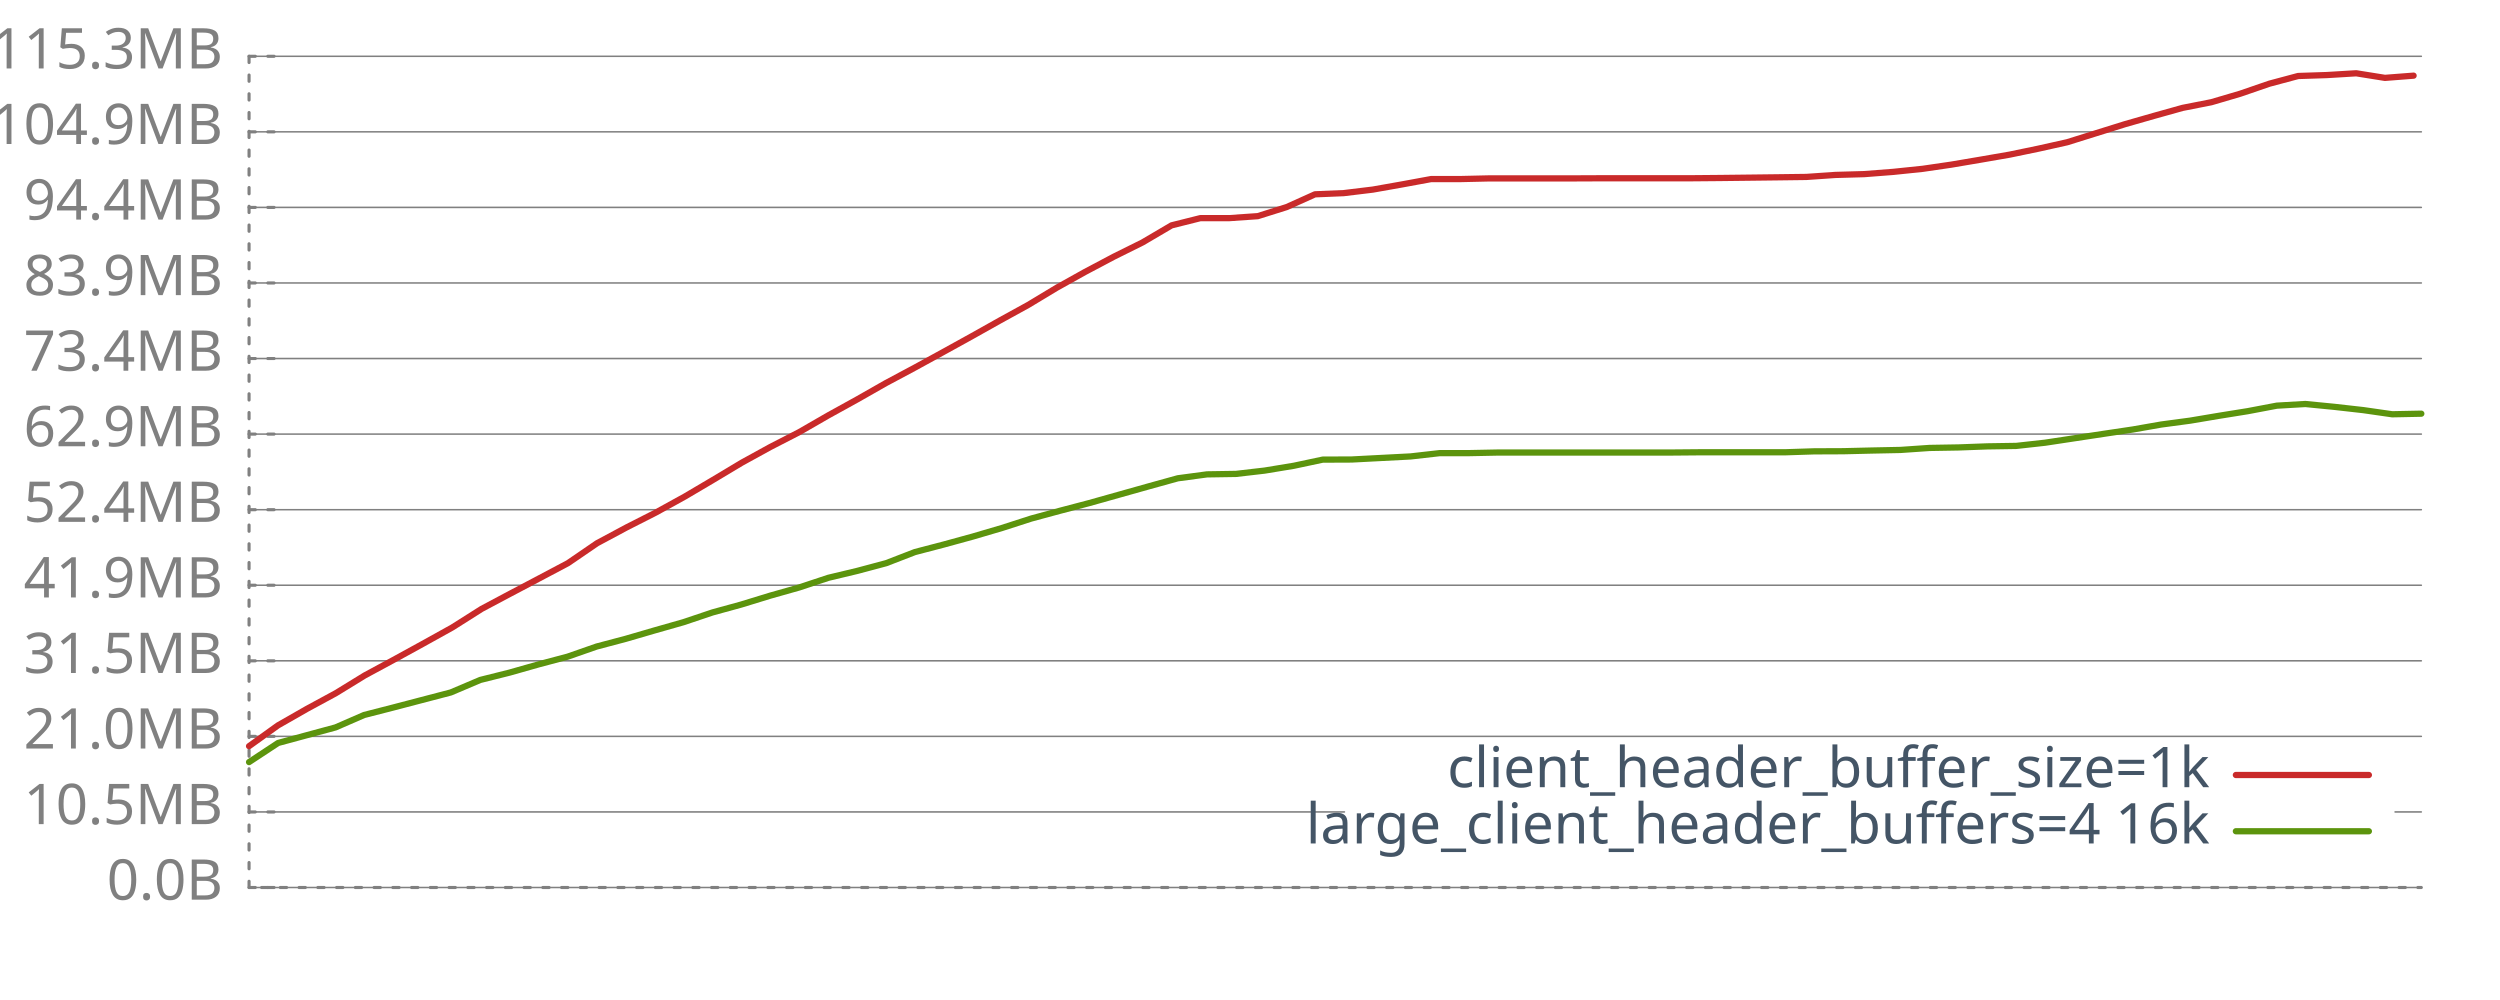
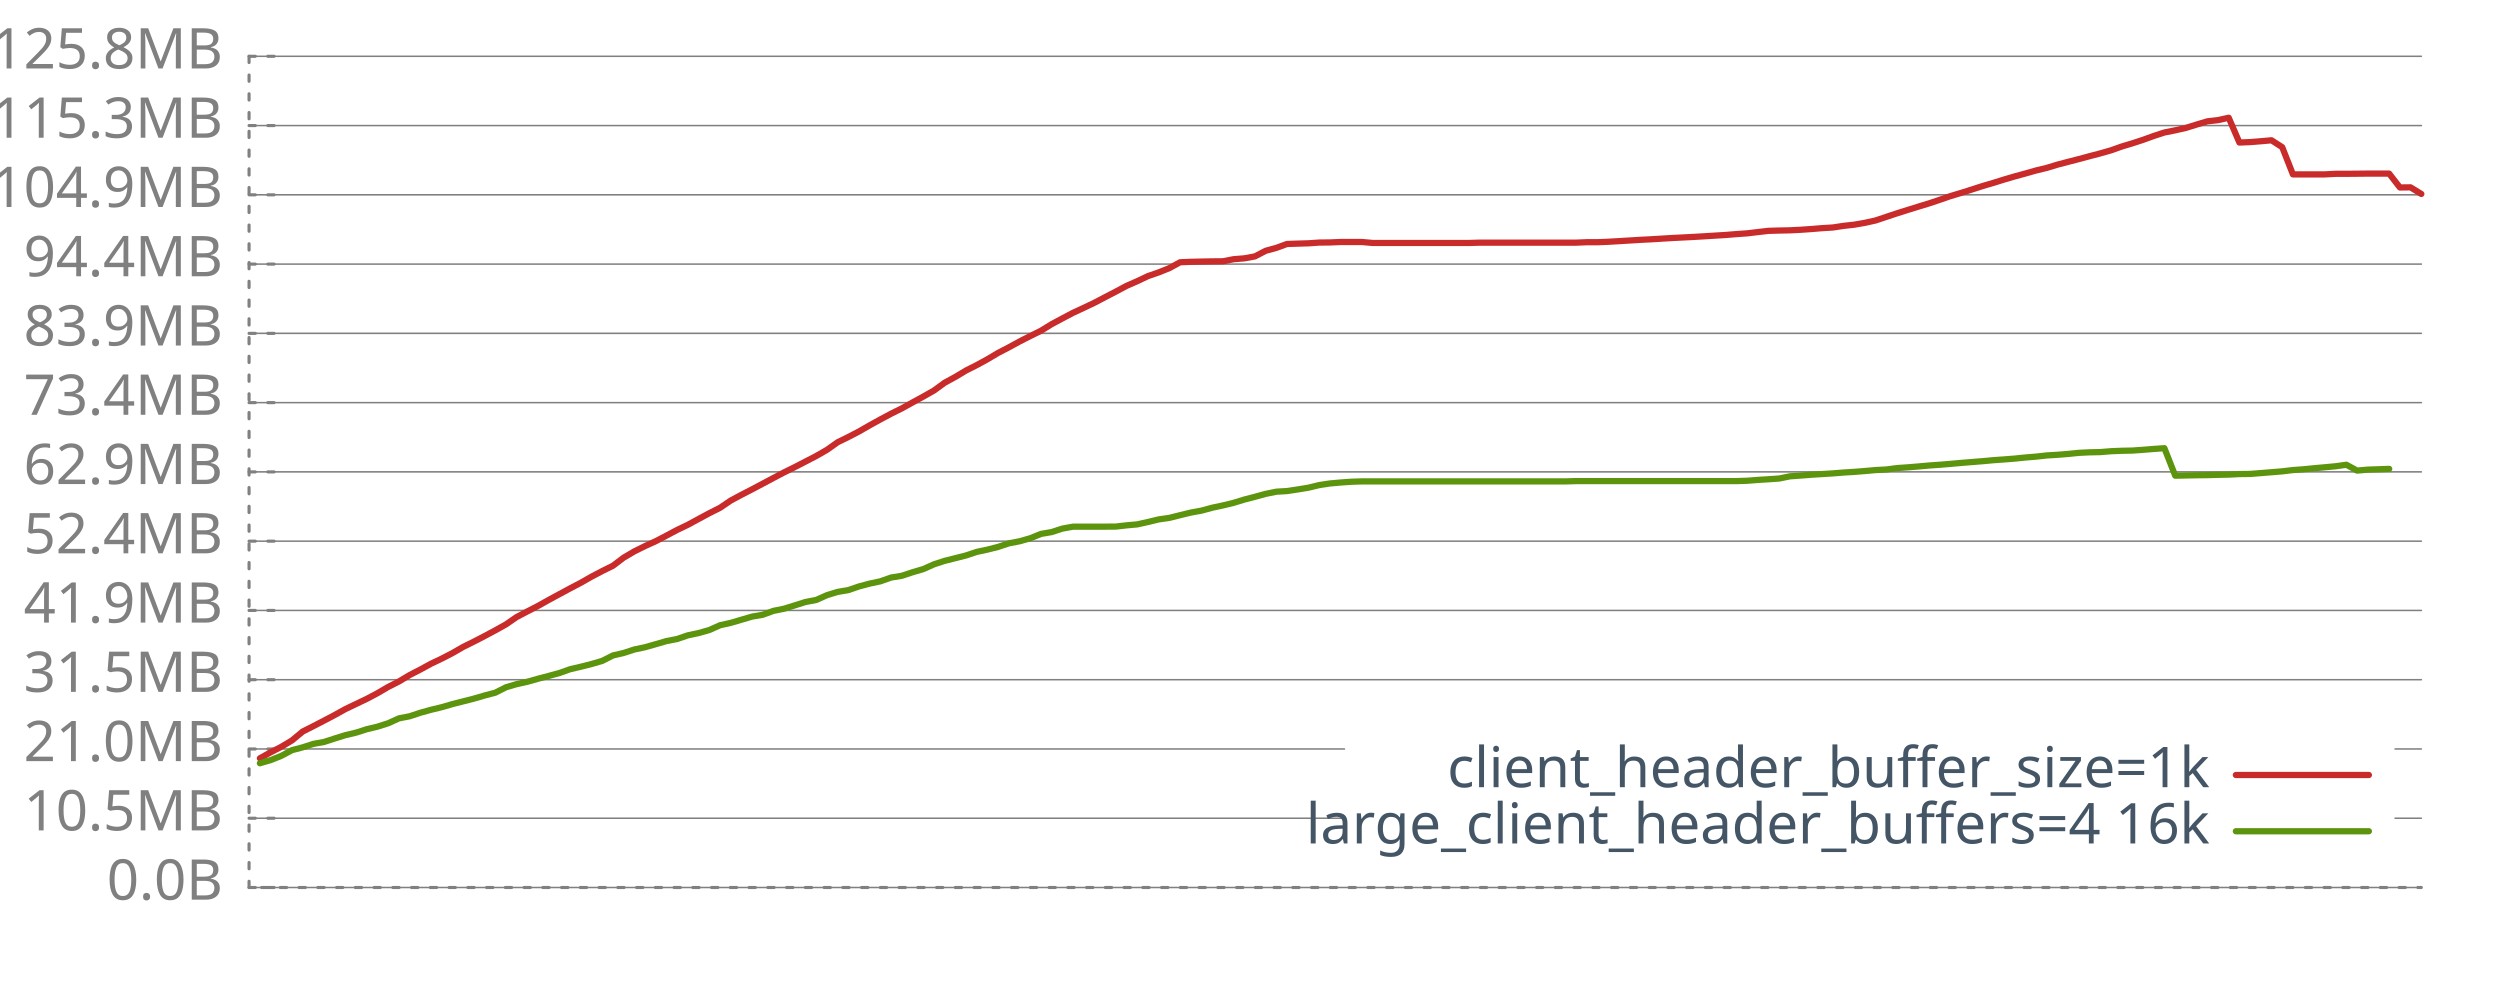
<svg xmlns="http://www.w3.org/2000/svg" xmlns:xlink="http://www.w3.org/1999/xlink" width="800" height="320" viewBox="0 0 800 320">
  <g id="gnuplot_canvas">
    <rect x="0" y="0" width="800" height="320" fill="none" />
    <defs>
      <circle id="gpDot" r="0.5" stroke-width="0.5" stroke="currentColor" />
      <path id="gpPt0" stroke-width="0.222" stroke="currentColor" d="M-1,0 h2 M0,-1 v2" />
      <path id="gpPt1" stroke-width="0.222" stroke="currentColor" d="M-1,-1 L1,1 M1,-1 L-1,1" />
      <path id="gpPt2" stroke-width="0.222" stroke="currentColor" d="M-1,0 L1,0 M0,-1 L0,1 M-1,-1 L1,1 M-1,1 L1,-1" />
      <rect id="gpPt3" stroke-width="0.222" stroke="currentColor" x="-1" y="-1" width="2" height="2" />
      <rect id="gpPt4" stroke-width="0.222" stroke="currentColor" fill="currentColor" x="-1" y="-1" width="2" height="2" />
      <circle id="gpPt5" stroke-width="0.222" stroke="currentColor" cx="0" cy="0" r="1" />
      <use xlink:href="#gpPt5" id="gpPt6" fill="currentColor" stroke="none" />
      <path id="gpPt7" stroke-width="0.222" stroke="currentColor" d="M0,-1.33 L-1.33,0.67 L1.33,0.67 z" />
      <use xlink:href="#gpPt7" id="gpPt8" fill="currentColor" stroke="none" />
      <use xlink:href="#gpPt7" id="gpPt9" stroke="currentColor" transform="rotate(180)" />
      <use xlink:href="#gpPt9" id="gpPt10" fill="currentColor" stroke="none" />
      <use xlink:href="#gpPt3" id="gpPt11" stroke="currentColor" transform="rotate(45)" />
      <use xlink:href="#gpPt11" id="gpPt12" fill="currentColor" stroke="none" />
      <path id="gpPt13" stroke-width="0.222" stroke="currentColor" d="M0,1.330 L1.265,0.411 L0.782,-1.067 L-0.782,-1.076 L-1.265,0.411 z" />
      <use xlink:href="#gpPt13" id="gpPt14" fill="currentColor" stroke="none" />
      <filter id="textbox" filterUnits="objectBoundingBox" x="0" y="0" height="1" width="1">
        <feFlood flood-color="white" flood-opacity="1" result="bgnd" />
        <feComposite in="SourceGraphic" in2="bgnd" operator="atop" />
      </filter>
      <filter id="greybox" filterUnits="objectBoundingBox" x="0" y="0" height="1" width="1">
        <feFlood flood-color="lightgrey" flood-opacity="1" result="grey" />
        <feComposite in="SourceGraphic" in2="grey" operator="atop" />
      </filter>
    </defs>
    <g fill="none" color="white" stroke="rgb(128, 128, 128)" stroke-width="1.00" stroke-linecap="round" stroke-linejoin="round">
</g>
    <g fill="none" color="gray" stroke="currentColor" stroke-width="1.00" stroke-linecap="round" stroke-linejoin="round">
</g>
    <g fill="none" color="gray" stroke="rgb(128, 128, 128)" stroke-width="0.50" stroke-linecap="round" stroke-linejoin="round">
</g>
    <g fill="none" color="black" stroke="currentColor" stroke-width="0.50" stroke-linecap="round" stroke-linejoin="round">
      <path stroke="rgb(128, 128, 128)" class="gridline" d="M79.70,284.00 L774.82,284.00  " />
    </g>
    <g fill="none" color="black" stroke="rgb(128, 128, 128)" stroke-width="1.00" stroke-linecap="round" stroke-linejoin="round">
</g>
    <g fill="none" color="gray" stroke="currentColor" stroke-width="1.00" stroke-linecap="round" stroke-linejoin="round">
      <path stroke="rgb(128, 128, 128)" stroke-dasharray="2,4" d="M79.70,284.00 L88.70,284.00  " />
      <g transform="translate(71.31,287.90)" stroke="none" fill="rgb(128,128,128)" font-family="Gill Sans" font-size="18.00" text-anchor="end">
        <text>
          <tspan font-family="Gill Sans">0.0B</tspan>
        </text>
      </g>
    </g>
    <g fill="none" color="gray" stroke="currentColor" stroke-width="1.00" stroke-linecap="round" stroke-linejoin="round">
</g>
    <g fill="none" color="gray" stroke="rgb(128, 128, 128)" stroke-width="0.50" stroke-linecap="round" stroke-linejoin="round">
</g>
    <g fill="none" color="black" stroke="currentColor" stroke-width="0.50" stroke-linecap="round" stroke-linejoin="round">
-       <path stroke="rgb(128, 128, 128)" class="gridline" d="M79.70,259.82 L430.22,259.82 M766.43,259.82 L774.82,259.82  " />
-     </g>
-     <g fill="none" color="black" stroke="rgb(128, 128, 128)" stroke-width="1.00" stroke-linecap="round" stroke-linejoin="round">
- </g>
-     <g fill="none" color="gray" stroke="currentColor" stroke-width="1.00" stroke-linecap="round" stroke-linejoin="round">
-       <path stroke="rgb(128, 128, 128)" stroke-dasharray="2,4" d="M79.70,259.82 L88.70,259.82  " />
-       <g transform="translate(71.31,263.72)" stroke="none" fill="rgb(128,128,128)" font-family="Gill Sans" font-size="18.00" text-anchor="end">
+       <path stroke="rgb(128, 128, 128)" class="gridline" d="M79.70,261.83 L430.22,261.83 M766.43,261.83 L774.82,261.83  " />
+     </g>
+     <g fill="none" color="black" stroke="rgb(128, 128, 128)" stroke-width="1.00" stroke-linecap="round" stroke-linejoin="round">
+ </g>
+     <g fill="none" color="gray" stroke="currentColor" stroke-width="1.00" stroke-linecap="round" stroke-linejoin="round">
+       <path stroke="rgb(128, 128, 128)" stroke-dasharray="2,4" d="M79.70,261.83 L88.70,261.83  " />
+       <g transform="translate(71.31,265.73)" stroke="none" fill="rgb(128,128,128)" font-family="Gill Sans" font-size="18.00" text-anchor="end">
        <text>
          <tspan font-family="Gill Sans">10.5MB</tspan>
        </text>
      </g>
    </g>
    <g fill="none" color="gray" stroke="currentColor" stroke-width="1.00" stroke-linecap="round" stroke-linejoin="round">
</g>
    <g fill="none" color="gray" stroke="rgb(128, 128, 128)" stroke-width="0.50" stroke-linecap="round" stroke-linejoin="round">
</g>
    <g fill="none" color="black" stroke="currentColor" stroke-width="0.50" stroke-linecap="round" stroke-linejoin="round">
-       <path stroke="rgb(128, 128, 128)" class="gridline" d="M79.70,235.64 L774.82,235.64  " />
-     </g>
-     <g fill="none" color="black" stroke="rgb(128, 128, 128)" stroke-width="1.00" stroke-linecap="round" stroke-linejoin="round">
- </g>
-     <g fill="none" color="gray" stroke="currentColor" stroke-width="1.00" stroke-linecap="round" stroke-linejoin="round">
-       <path stroke="rgb(128, 128, 128)" stroke-dasharray="2,4" d="M79.70,235.64 L88.70,235.64  " />
-       <g transform="translate(71.31,239.54)" stroke="none" fill="rgb(128,128,128)" font-family="Gill Sans" font-size="18.00" text-anchor="end">
+       <path stroke="rgb(128, 128, 128)" class="gridline" d="M79.70,239.67 L430.22,239.67 M766.43,239.67 L774.82,239.67  " />
+     </g>
+     <g fill="none" color="black" stroke="rgb(128, 128, 128)" stroke-width="1.00" stroke-linecap="round" stroke-linejoin="round">
+ </g>
+     <g fill="none" color="gray" stroke="currentColor" stroke-width="1.00" stroke-linecap="round" stroke-linejoin="round">
+       <path stroke="rgb(128, 128, 128)" stroke-dasharray="2,4" d="M79.70,239.67 L88.70,239.67  " />
+       <g transform="translate(71.31,243.57)" stroke="none" fill="rgb(128,128,128)" font-family="Gill Sans" font-size="18.00" text-anchor="end">
        <text>
          <tspan font-family="Gill Sans">21.0MB</tspan>
        </text>
      </g>
    </g>
    <g fill="none" color="gray" stroke="currentColor" stroke-width="1.00" stroke-linecap="round" stroke-linejoin="round">
</g>
    <g fill="none" color="gray" stroke="rgb(128, 128, 128)" stroke-width="0.50" stroke-linecap="round" stroke-linejoin="round">
</g>
    <g fill="none" color="black" stroke="currentColor" stroke-width="0.50" stroke-linecap="round" stroke-linejoin="round">
-       <path stroke="rgb(128, 128, 128)" class="gridline" d="M79.70,211.46 L774.82,211.46  " />
-     </g>
-     <g fill="none" color="black" stroke="rgb(128, 128, 128)" stroke-width="1.00" stroke-linecap="round" stroke-linejoin="round">
- </g>
-     <g fill="none" color="gray" stroke="currentColor" stroke-width="1.00" stroke-linecap="round" stroke-linejoin="round">
-       <path stroke="rgb(128, 128, 128)" stroke-dasharray="2,4" d="M79.70,211.46 L88.70,211.46  " />
-       <g transform="translate(71.31,215.36)" stroke="none" fill="rgb(128,128,128)" font-family="Gill Sans" font-size="18.00" text-anchor="end">
+       <path stroke="rgb(128, 128, 128)" class="gridline" d="M79.70,217.50 L774.82,217.50  " />
+     </g>
+     <g fill="none" color="black" stroke="rgb(128, 128, 128)" stroke-width="1.00" stroke-linecap="round" stroke-linejoin="round">
+ </g>
+     <g fill="none" color="gray" stroke="currentColor" stroke-width="1.00" stroke-linecap="round" stroke-linejoin="round">
+       <path stroke="rgb(128, 128, 128)" stroke-dasharray="2,4" d="M79.70,217.50 L88.70,217.50  " />
+       <g transform="translate(71.31,221.40)" stroke="none" fill="rgb(128,128,128)" font-family="Gill Sans" font-size="18.00" text-anchor="end">
        <text>
          <tspan font-family="Gill Sans">31.5MB</tspan>
        </text>
      </g>
    </g>
    <g fill="none" color="gray" stroke="currentColor" stroke-width="1.00" stroke-linecap="round" stroke-linejoin="round">
</g>
    <g fill="none" color="gray" stroke="rgb(128, 128, 128)" stroke-width="0.50" stroke-linecap="round" stroke-linejoin="round">
</g>
    <g fill="none" color="black" stroke="currentColor" stroke-width="0.50" stroke-linecap="round" stroke-linejoin="round">
-       <path stroke="rgb(128, 128, 128)" class="gridline" d="M79.70,187.28 L774.82,187.28  " />
-     </g>
-     <g fill="none" color="black" stroke="rgb(128, 128, 128)" stroke-width="1.00" stroke-linecap="round" stroke-linejoin="round">
- </g>
-     <g fill="none" color="gray" stroke="currentColor" stroke-width="1.00" stroke-linecap="round" stroke-linejoin="round">
-       <path stroke="rgb(128, 128, 128)" stroke-dasharray="2,4" d="M79.70,187.28 L88.70,187.28  " />
-       <g transform="translate(71.31,191.18)" stroke="none" fill="rgb(128,128,128)" font-family="Gill Sans" font-size="18.00" text-anchor="end">
+       <path stroke="rgb(128, 128, 128)" class="gridline" d="M79.70,195.34 L774.82,195.34  " />
+     </g>
+     <g fill="none" color="black" stroke="rgb(128, 128, 128)" stroke-width="1.00" stroke-linecap="round" stroke-linejoin="round">
+ </g>
+     <g fill="none" color="gray" stroke="currentColor" stroke-width="1.00" stroke-linecap="round" stroke-linejoin="round">
+       <path stroke="rgb(128, 128, 128)" stroke-dasharray="2,4" d="M79.70,195.34 L88.70,195.34  " />
+       <g transform="translate(71.31,199.24)" stroke="none" fill="rgb(128,128,128)" font-family="Gill Sans" font-size="18.00" text-anchor="end">
        <text>
          <tspan font-family="Gill Sans">41.9MB</tspan>
        </text>
      </g>
    </g>
    <g fill="none" color="gray" stroke="currentColor" stroke-width="1.00" stroke-linecap="round" stroke-linejoin="round">
</g>
    <g fill="none" color="gray" stroke="rgb(128, 128, 128)" stroke-width="0.50" stroke-linecap="round" stroke-linejoin="round">
</g>
    <g fill="none" color="black" stroke="currentColor" stroke-width="0.50" stroke-linecap="round" stroke-linejoin="round">
-       <path stroke="rgb(128, 128, 128)" class="gridline" d="M79.70,163.10 L774.82,163.10  " />
-     </g>
-     <g fill="none" color="black" stroke="rgb(128, 128, 128)" stroke-width="1.00" stroke-linecap="round" stroke-linejoin="round">
- </g>
-     <g fill="none" color="gray" stroke="currentColor" stroke-width="1.00" stroke-linecap="round" stroke-linejoin="round">
-       <path stroke="rgb(128, 128, 128)" stroke-dasharray="2,4" d="M79.70,163.10 L88.70,163.10  " />
-       <g transform="translate(71.31,167.00)" stroke="none" fill="rgb(128,128,128)" font-family="Gill Sans" font-size="18.00" text-anchor="end">
+       <path stroke="rgb(128, 128, 128)" class="gridline" d="M79.70,173.17 L774.82,173.17  " />
+     </g>
+     <g fill="none" color="black" stroke="rgb(128, 128, 128)" stroke-width="1.00" stroke-linecap="round" stroke-linejoin="round">
+ </g>
+     <g fill="none" color="gray" stroke="currentColor" stroke-width="1.00" stroke-linecap="round" stroke-linejoin="round">
+       <path stroke="rgb(128, 128, 128)" stroke-dasharray="2,4" d="M79.70,173.17 L88.70,173.17  " />
+       <g transform="translate(71.31,177.07)" stroke="none" fill="rgb(128,128,128)" font-family="Gill Sans" font-size="18.00" text-anchor="end">
        <text>
          <tspan font-family="Gill Sans">52.4MB</tspan>
        </text>
      </g>
    </g>
    <g fill="none" color="gray" stroke="currentColor" stroke-width="1.00" stroke-linecap="round" stroke-linejoin="round">
</g>
    <g fill="none" color="gray" stroke="rgb(128, 128, 128)" stroke-width="0.50" stroke-linecap="round" stroke-linejoin="round">
</g>
    <g fill="none" color="black" stroke="currentColor" stroke-width="0.50" stroke-linecap="round" stroke-linejoin="round">
-       <path stroke="rgb(128, 128, 128)" class="gridline" d="M79.70,138.91 L774.82,138.91  " />
-     </g>
-     <g fill="none" color="black" stroke="rgb(128, 128, 128)" stroke-width="1.00" stroke-linecap="round" stroke-linejoin="round">
- </g>
-     <g fill="none" color="gray" stroke="currentColor" stroke-width="1.00" stroke-linecap="round" stroke-linejoin="round">
-       <path stroke="rgb(128, 128, 128)" stroke-dasharray="2,4" d="M79.70,138.91 L88.70,138.91  " />
-       <g transform="translate(71.31,142.81)" stroke="none" fill="rgb(128,128,128)" font-family="Gill Sans" font-size="18.00" text-anchor="end">
+       <path stroke="rgb(128, 128, 128)" class="gridline" d="M79.70,151.00 L774.82,151.00  " />
+     </g>
+     <g fill="none" color="black" stroke="rgb(128, 128, 128)" stroke-width="1.00" stroke-linecap="round" stroke-linejoin="round">
+ </g>
+     <g fill="none" color="gray" stroke="currentColor" stroke-width="1.00" stroke-linecap="round" stroke-linejoin="round">
+       <path stroke="rgb(128, 128, 128)" stroke-dasharray="2,4" d="M79.70,151.00 L88.70,151.00  " />
+       <g transform="translate(71.31,154.90)" stroke="none" fill="rgb(128,128,128)" font-family="Gill Sans" font-size="18.00" text-anchor="end">
        <text>
          <tspan font-family="Gill Sans">62.9MB</tspan>
        </text>
      </g>
    </g>
    <g fill="none" color="gray" stroke="currentColor" stroke-width="1.00" stroke-linecap="round" stroke-linejoin="round">
</g>
    <g fill="none" color="gray" stroke="rgb(128, 128, 128)" stroke-width="0.50" stroke-linecap="round" stroke-linejoin="round">
</g>
    <g fill="none" color="black" stroke="currentColor" stroke-width="0.50" stroke-linecap="round" stroke-linejoin="round">
-       <path stroke="rgb(128, 128, 128)" class="gridline" d="M79.70,114.73 L774.82,114.73  " />
-     </g>
-     <g fill="none" color="black" stroke="rgb(128, 128, 128)" stroke-width="1.00" stroke-linecap="round" stroke-linejoin="round">
- </g>
-     <g fill="none" color="gray" stroke="currentColor" stroke-width="1.00" stroke-linecap="round" stroke-linejoin="round">
-       <path stroke="rgb(128, 128, 128)" stroke-dasharray="2,4" d="M79.70,114.73 L88.70,114.73  " />
-       <g transform="translate(71.31,118.63)" stroke="none" fill="rgb(128,128,128)" font-family="Gill Sans" font-size="18.00" text-anchor="end">
+       <path stroke="rgb(128, 128, 128)" class="gridline" d="M79.70,128.84 L774.82,128.84  " />
+     </g>
+     <g fill="none" color="black" stroke="rgb(128, 128, 128)" stroke-width="1.00" stroke-linecap="round" stroke-linejoin="round">
+ </g>
+     <g fill="none" color="gray" stroke="currentColor" stroke-width="1.00" stroke-linecap="round" stroke-linejoin="round">
+       <path stroke="rgb(128, 128, 128)" stroke-dasharray="2,4" d="M79.70,128.84 L88.70,128.84  " />
+       <g transform="translate(71.31,132.74)" stroke="none" fill="rgb(128,128,128)" font-family="Gill Sans" font-size="18.00" text-anchor="end">
        <text>
          <tspan font-family="Gill Sans">73.4MB</tspan>
        </text>
      </g>
    </g>
    <g fill="none" color="gray" stroke="currentColor" stroke-width="1.00" stroke-linecap="round" stroke-linejoin="round">
</g>
    <g fill="none" color="gray" stroke="rgb(128, 128, 128)" stroke-width="0.50" stroke-linecap="round" stroke-linejoin="round">
</g>
    <g fill="none" color="black" stroke="currentColor" stroke-width="0.50" stroke-linecap="round" stroke-linejoin="round">
-       <path stroke="rgb(128, 128, 128)" class="gridline" d="M79.70,90.55 L774.82,90.55  " />
-     </g>
-     <g fill="none" color="black" stroke="rgb(128, 128, 128)" stroke-width="1.00" stroke-linecap="round" stroke-linejoin="round">
- </g>
-     <g fill="none" color="gray" stroke="currentColor" stroke-width="1.00" stroke-linecap="round" stroke-linejoin="round">
-       <path stroke="rgb(128, 128, 128)" stroke-dasharray="2,4" d="M79.70,90.55 L88.70,90.55  " />
-       <g transform="translate(71.31,94.45)" stroke="none" fill="rgb(128,128,128)" font-family="Gill Sans" font-size="18.00" text-anchor="end">
+       <path stroke="rgb(128, 128, 128)" class="gridline" d="M79.70,106.67 L774.82,106.67  " />
+     </g>
+     <g fill="none" color="black" stroke="rgb(128, 128, 128)" stroke-width="1.00" stroke-linecap="round" stroke-linejoin="round">
+ </g>
+     <g fill="none" color="gray" stroke="currentColor" stroke-width="1.00" stroke-linecap="round" stroke-linejoin="round">
+       <path stroke="rgb(128, 128, 128)" stroke-dasharray="2,4" d="M79.70,106.67 L88.70,106.67  " />
+       <g transform="translate(71.31,110.57)" stroke="none" fill="rgb(128,128,128)" font-family="Gill Sans" font-size="18.00" text-anchor="end">
        <text>
          <tspan font-family="Gill Sans">83.9MB</tspan>
        </text>
      </g>
    </g>
    <g fill="none" color="gray" stroke="currentColor" stroke-width="1.00" stroke-linecap="round" stroke-linejoin="round">
</g>
    <g fill="none" color="gray" stroke="rgb(128, 128, 128)" stroke-width="0.50" stroke-linecap="round" stroke-linejoin="round">
</g>
    <g fill="none" color="black" stroke="currentColor" stroke-width="0.50" stroke-linecap="round" stroke-linejoin="round">
-       <path stroke="rgb(128, 128, 128)" class="gridline" d="M79.70,66.37 L774.82,66.37  " />
-     </g>
-     <g fill="none" color="black" stroke="rgb(128, 128, 128)" stroke-width="1.00" stroke-linecap="round" stroke-linejoin="round">
- </g>
-     <g fill="none" color="gray" stroke="currentColor" stroke-width="1.00" stroke-linecap="round" stroke-linejoin="round">
-       <path stroke="rgb(128, 128, 128)" stroke-dasharray="2,4" d="M79.70,66.37 L88.70,66.37  " />
-       <g transform="translate(71.31,70.27)" stroke="none" fill="rgb(128,128,128)" font-family="Gill Sans" font-size="18.00" text-anchor="end">
+       <path stroke="rgb(128, 128, 128)" class="gridline" d="M79.70,84.51 L774.82,84.51  " />
+     </g>
+     <g fill="none" color="black" stroke="rgb(128, 128, 128)" stroke-width="1.00" stroke-linecap="round" stroke-linejoin="round">
+ </g>
+     <g fill="none" color="gray" stroke="currentColor" stroke-width="1.00" stroke-linecap="round" stroke-linejoin="round">
+       <path stroke="rgb(128, 128, 128)" stroke-dasharray="2,4" d="M79.70,84.51 L88.70,84.51  " />
+       <g transform="translate(71.31,88.41)" stroke="none" fill="rgb(128,128,128)" font-family="Gill Sans" font-size="18.00" text-anchor="end">
        <text>
          <tspan font-family="Gill Sans">94.4MB</tspan>
        </text>
      </g>
    </g>
    <g fill="none" color="gray" stroke="currentColor" stroke-width="1.00" stroke-linecap="round" stroke-linejoin="round">
</g>
    <g fill="none" color="gray" stroke="rgb(128, 128, 128)" stroke-width="0.50" stroke-linecap="round" stroke-linejoin="round">
</g>
    <g fill="none" color="black" stroke="currentColor" stroke-width="0.50" stroke-linecap="round" stroke-linejoin="round">
-       <path stroke="rgb(128, 128, 128)" class="gridline" d="M79.70,42.19 L774.82,42.19  " />
-     </g>
-     <g fill="none" color="black" stroke="rgb(128, 128, 128)" stroke-width="1.00" stroke-linecap="round" stroke-linejoin="round">
- </g>
-     <g fill="none" color="gray" stroke="currentColor" stroke-width="1.00" stroke-linecap="round" stroke-linejoin="round">
-       <path stroke="rgb(128, 128, 128)" stroke-dasharray="2,4" d="M79.70,42.19 L88.70,42.19  " />
-       <g transform="translate(71.31,46.09)" stroke="none" fill="rgb(128,128,128)" font-family="Gill Sans" font-size="18.00" text-anchor="end">
+       <path stroke="rgb(128, 128, 128)" class="gridline" d="M79.70,62.34 L774.82,62.34  " />
+     </g>
+     <g fill="none" color="black" stroke="rgb(128, 128, 128)" stroke-width="1.00" stroke-linecap="round" stroke-linejoin="round">
+ </g>
+     <g fill="none" color="gray" stroke="currentColor" stroke-width="1.00" stroke-linecap="round" stroke-linejoin="round">
+       <path stroke="rgb(128, 128, 128)" stroke-dasharray="2,4" d="M79.70,62.34 L88.70,62.34  " />
+       <g transform="translate(71.31,66.24)" stroke="none" fill="rgb(128,128,128)" font-family="Gill Sans" font-size="18.00" text-anchor="end">
        <text>
          <tspan font-family="Gill Sans">104.9MB</tspan>
+         </text>
+       </g>
+     </g>
+     <g fill="none" color="gray" stroke="currentColor" stroke-width="1.00" stroke-linecap="round" stroke-linejoin="round">
+ </g>
+     <g fill="none" color="gray" stroke="rgb(128, 128, 128)" stroke-width="0.50" stroke-linecap="round" stroke-linejoin="round">
+ </g>
+     <g fill="none" color="black" stroke="currentColor" stroke-width="0.50" stroke-linecap="round" stroke-linejoin="round">
+       <path stroke="rgb(128, 128, 128)" class="gridline" d="M79.70,40.18 L774.82,40.18  " />
+     </g>
+     <g fill="none" color="black" stroke="rgb(128, 128, 128)" stroke-width="1.00" stroke-linecap="round" stroke-linejoin="round">
+ </g>
+     <g fill="none" color="gray" stroke="currentColor" stroke-width="1.00" stroke-linecap="round" stroke-linejoin="round">
+       <path stroke="rgb(128, 128, 128)" stroke-dasharray="2,4" d="M79.70,40.18 L88.70,40.18  " />
+       <g transform="translate(71.31,44.08)" stroke="none" fill="rgb(128,128,128)" font-family="Gill Sans" font-size="18.00" text-anchor="end">
+         <text>
+           <tspan font-family="Gill Sans">115.3MB</tspan>
        </text>
      </g>
    </g>
    <g fill="none" color="gray" stroke="currentColor" stroke-width="1.00" stroke-linecap="round" stroke-linejoin="round">
</g>
    <g fill="none" color="gray" stroke="rgb(128, 128, 128)" stroke-width="0.50" stroke-linecap="round" stroke-linejoin="round">
</g>
    <g fill="none" color="black" stroke="currentColor" stroke-width="0.50" stroke-linecap="round" stroke-linejoin="round">
      <path stroke="rgb(128, 128, 128)" class="gridline" d="M79.70,18.01 L774.82,18.01  " />
    </g>
    <g fill="none" color="black" stroke="rgb(128, 128, 128)" stroke-width="1.00" stroke-linecap="round" stroke-linejoin="round">
</g>
    <g fill="none" color="gray" stroke="currentColor" stroke-width="1.00" stroke-linecap="round" stroke-linejoin="round">
      <path stroke="rgb(128, 128, 128)" stroke-dasharray="2,4" d="M79.70,18.01 L88.70,18.01  " />
      <g transform="translate(71.31,21.91)" stroke="none" fill="rgb(128,128,128)" font-family="Gill Sans" font-size="18.00" text-anchor="end">
        <text>
-           <tspan font-family="Gill Sans">115.3MB</tspan>
+           <tspan font-family="Gill Sans">125.8MB</tspan>
        </text>
      </g>
    </g>
    <g fill="none" color="gray" stroke="currentColor" stroke-width="1.00" stroke-linecap="round" stroke-linejoin="round">
</g>
    <g fill="none" color="gray" stroke="currentColor" stroke-width="1.00" stroke-linecap="round" stroke-linejoin="round">
      <path stroke="rgb(128, 128, 128)" stroke-dasharray="2,4" d="M79.70,18.01 L79.70,284.00 L774.82,284.00 M774.82,18.01 M79.70,18.01  " />
    </g>
    <g fill="none" color="gray" stroke="currentColor" stroke-width="1.00" stroke-linecap="round" stroke-linejoin="round">
</g>
    <g id="gnuplot_plot_1">
      <g fill="none" color="white" stroke="rgb(128, 128, 128)" stroke-width="2.00" stroke-linecap="round" stroke-linejoin="round">
</g>
      <g fill="none" color="black" stroke="currentColor" stroke-width="2.00" stroke-linecap="round" stroke-linejoin="round">
        <g transform="translate(707.09,251.90)" stroke="none" fill="rgb(68,85,102)" font-family="Gill Sans" font-size="18.00" text-anchor="end">
          <text>
            <tspan font-family="Gill Sans">client_header_buffer_size=1k</tspan>
          </text>
        </g>
      </g>
      <g fill="none" color="black" stroke="currentColor" stroke-width="2.00" stroke-linecap="round" stroke-linejoin="round">
-         <path stroke="rgb(201,  42,  42)" d="M715.48,248.00 L758.04,248.00 M79.70,238.77 L88.96,232.12 L98.22,226.83 L107.48,221.81 L116.72,216.14 L125.88,211.19   L135.31,206.02 L144.71,200.80 L154.14,194.83 L163.45,189.88 L172.47,185.12 L181.74,180.21 L191.06,173.83 L200.58,168.73   L209.81,164.04 L219.14,158.90 L228.22,153.54 L237.44,148.02 L246.52,143.03 L255.77,138.27 L265.07,132.91 L274.31,127.81   L283.48,122.59 L292.74,117.64 L301.82,112.66 L311.07,107.55 L320.02,102.53 L329.02,97.58 L338.23,92.03 L347.18,87.04   L356.45,82.13 L365.59,77.59 L374.91,72.11 L384.09,69.81 L393.26,69.81 L402.48,69.17 L411.74,66.26 L420.80,62.18   L429.98,61.80 L439.30,60.67 L448.72,59.00 L457.96,57.30 L467.39,57.30 L476.80,57.08 L486.08,57.08 L495.31,57.08   L504.59,57.08 L513.88,57.04 L523.23,57.04 L532.47,57.04 L541.50,57.04 L550.49,56.96 L559.75,56.85 L568.77,56.74   L578.01,56.62 L587.30,55.98 L596.53,55.72 L605.84,55.00 L615.28,54.02 L624.38,52.69 L633.70,51.11 L643.10,49.48   L652.36,47.56 L661.49,45.52 L670.79,42.61 L679.98,39.74 L689.24,37.09 L698.44,34.52 L707.63,32.71 L716.87,29.99   L726.20,26.78 L735.40,24.32 L744.57,24.02 L753.99,23.45 L763.18,24.92 L772.35,24.21  " />
+         <path stroke="rgb(201,  42,  42)" d="M715.48,248.00 L758.04,248.00 M83.17,242.65 L86.59,240.74 L90.01,238.98 L93.44,236.93 L96.87,234.09 L100.29,232.36   L103.71,230.59 L107.13,228.79 L110.56,226.89 L113.96,225.26 L117.44,223.60 L120.83,221.80 L124.22,219.82 L127.68,218.06   L131.10,216.01 L134.51,214.25 L137.95,212.38 L141.37,210.75 L144.80,208.98 L148.22,207.01 L151.65,205.31 L155.07,203.54   L158.49,201.71 L161.92,199.80 L165.33,197.45 L168.76,195.65 L172.19,193.88 L175.59,191.98 L179.04,190.11 L182.46,188.27   L185.89,186.47 L189.29,184.53 L192.73,182.73 L196.16,181.03 L199.58,178.44 L203.00,176.43 L206.43,174.73 L209.86,173.17   L213.25,171.40 L216.70,169.57 L220.10,167.94 L223.55,166.07 L226.94,164.24 L230.40,162.50 L233.82,160.18 L237.23,158.35   L240.67,156.58 L244.07,154.78 L247.52,152.94 L250.94,151.14 L254.36,149.45 L257.79,147.68 L261.21,145.91 L264.64,143.94   L268.05,141.52 L271.45,139.85 L274.91,138.05 L278.34,136.08 L281.73,134.21 L285.18,132.37 L288.61,130.67 L292.03,128.77   L295.46,126.90 L298.88,124.96 L302.30,122.47 L305.72,120.60 L309.15,118.55 L312.58,116.82 L316.00,114.95 L319.43,112.91   L322.85,111.14 L326.27,109.27 L329.68,107.54 L333.11,105.84 L336.54,103.73 L339.97,101.89 L343.39,100.09 L346.82,98.50   L350.24,96.87 L353.67,95.07 L357.09,93.30 L360.51,91.47 L363.92,89.98 L367.36,88.35 L370.78,87.17 L374.21,85.79   L377.64,83.92 L381.06,83.78 L384.48,83.71 L387.91,83.64 L391.33,83.61 L394.75,82.95 L398.18,82.67 L401.57,82.05   L405.02,80.25 L408.45,79.31 L411.85,78.07 L415.30,77.96 L418.72,77.86 L422.14,77.62 L425.57,77.58 L429.00,77.44   L432.42,77.44 L435.84,77.44 L439.27,77.75 L442.69,77.75 L446.11,77.75 L449.54,77.75 L452.96,77.75 L456.38,77.75   L459.80,77.75 L463.23,77.75 L466.66,77.75 L470.08,77.75 L473.51,77.65 L476.93,77.65 L480.35,77.65 L483.76,77.65   L487.20,77.65 L490.61,77.65 L494.05,77.65 L497.45,77.65 L500.90,77.65 L504.32,77.65 L507.72,77.51 L511.16,77.51   L514.59,77.37 L518.02,77.17 L521.44,76.96 L524.86,76.75 L528.27,76.58 L531.72,76.37 L535.14,76.16 L538.56,75.99   L541.99,75.81 L545.41,75.61 L548.80,75.40 L552.25,75.19 L555.65,74.91 L559.11,74.67 L562.53,74.26 L565.92,73.87   L569.37,73.77 L572.79,73.70 L576.21,73.53 L579.65,73.29 L583.06,73.01 L586.50,72.80 L589.92,72.28 L593.35,71.90   L596.75,71.31 L600.19,70.55 L603.59,69.41 L607.05,68.26 L610.44,67.19 L613.89,66.12 L617.31,65.08 L620.74,63.93   L624.13,62.76 L627.59,61.72 L631.01,60.64 L634.41,59.54 L637.85,58.53 L641.28,57.46 L644.71,56.45 L648.13,55.52   L651.55,54.55 L654.98,53.72 L658.40,52.68 L661.83,51.78 L665.22,50.91 L668.67,49.98 L672.10,49.08 L675.51,48.11   L678.95,46.89 L682.37,45.86 L685.77,44.75 L689.22,43.50 L692.64,42.39 L696.07,41.70 L699.47,40.94 L702.91,39.86   L706.34,38.83 L709.75,38.44 L713.19,37.68 L716.61,45.61 L720.04,45.47 L723.46,45.20 L726.88,44.89 L730.31,47.10   L733.73,55.80 L737.16,55.80 L740.58,55.80 L744.00,55.80 L747.43,55.62 L750.85,55.62 L754.28,55.59 L757.70,55.55   L761.12,55.55 L764.52,55.55 L767.97,59.99 L771.37,59.95 L774.82,62.06  " />
      </g>
    </g>
    <g id="gnuplot_plot_2">
      <g fill="none" color="black" stroke="currentColor" stroke-width="2.00" stroke-linecap="round" stroke-linejoin="round">
        <g transform="translate(707.09,269.90)" stroke="none" fill="rgb(68,85,102)" font-family="Gill Sans" font-size="18.00" text-anchor="end">
          <text>
            <tspan font-family="Gill Sans">large_client_header_buffers=4 16k</tspan>
          </text>
        </g>
      </g>
      <g fill="none" color="black" stroke="currentColor" stroke-width="2.00" stroke-linecap="round" stroke-linejoin="round">
-         <path stroke="rgb( 92, 148,  13)" d="M715.48,266.00 L758.04,266.00 M79.70,243.87 L88.99,237.75 L98.19,235.26 L107.38,232.77 L116.51,228.80 L125.63,226.46   L134.87,224.04 L144.27,221.58 L153.69,217.58 L163.04,215.24 L172.38,212.59 L181.64,210.13 L190.92,206.89 L200.21,204.43   L209.41,201.75 L218.72,199.10 L228.03,195.97 L237.14,193.47 L246.50,190.60 L255.74,187.99 L265.06,184.90 L274.39,182.67   L283.59,180.21 L292.77,176.66 L302.03,174.24 L311.26,171.71 L320.65,168.95 L330.01,165.93 L339.36,163.40 L348.56,160.98   L357.99,158.33 L367.52,155.65 L376.91,153.05 L386.23,151.80 L395.52,151.65 L404.67,150.59 L414.06,149.04 L423.27,147.08   L432.55,147.04 L441.92,146.55 L451.37,146.06 L460.71,145.00 L470.07,145.00 L479.37,144.81 L488.53,144.81 L497.66,144.81   L506.92,144.81 L516.23,144.81 L525.41,144.81 L534.61,144.81 L543.71,144.73 L552.99,144.73 L562.19,144.73 L571.18,144.73   L580.50,144.43 L589.86,144.39 L598.96,144.17 L608.17,143.98 L617.46,143.34 L626.73,143.18 L635.92,142.84 L645.21,142.69   L654.41,141.67 L663.66,140.27 L673.09,138.84 L682.48,137.44 L691.57,135.85 L700.83,134.61 L710.04,133.06 L719.25,131.58   L728.59,129.81 L737.71,129.28 L746.99,130.19 L756.27,131.24 L765.52,132.57 L774.82,132.38  " />
+         <path stroke="rgb( 92, 148,  13)" d="M715.48,266.00 L758.04,266.00 M83.17,244.24 L86.59,243.24 L90.01,241.88 L93.44,240.05 L96.86,239.15 L100.29,238.04   L103.71,237.42 L107.13,236.31 L110.56,235.24 L113.96,234.44 L117.41,233.33 L120.80,232.53 L124.25,231.43 L127.68,229.87   L131.10,229.21 L134.53,228.07 L137.93,227.13 L141.37,226.30 L144.80,225.30 L148.23,224.43 L151.64,223.56 L155.07,222.56   L158.50,221.66 L161.91,219.93 L165.34,218.92 L168.77,218.16 L172.19,217.19 L175.61,216.29 L179.03,215.36 L182.46,214.14   L185.88,213.35 L189.31,212.48 L192.73,211.48 L196.16,209.74 L199.58,208.95 L202.98,207.84 L206.43,207.11 L209.85,206.14   L213.28,205.14 L216.70,204.48 L220.13,203.30 L223.55,202.58 L226.98,201.61 L230.40,200.08 L233.82,199.32 L237.22,198.32   L240.67,197.31 L244.09,196.72 L247.49,195.48 L250.94,194.78 L254.36,193.71 L257.76,192.64 L261.21,191.98 L264.64,190.45   L268.04,189.41 L271.48,188.83 L274.91,187.65 L278.31,186.75 L281.74,186.02 L285.17,184.81 L288.61,184.25 L292.03,183.11   L295.45,182.11 L298.88,180.58 L302.30,179.47 L305.73,178.61 L309.15,177.74 L312.58,176.60 L316.00,175.87 L319.40,175.01   L322.85,173.86 L326.27,173.21 L329.69,172.24 L333.12,170.85 L336.54,170.26 L339.97,169.15 L343.38,168.53 L346.82,168.53   L350.24,168.53 L353.66,168.53 L357.09,168.50 L360.51,168.11 L363.92,167.80 L367.36,167.04 L370.79,166.21 L374.21,165.72   L377.63,164.86 L381.03,164.03 L384.48,163.40 L387.90,162.47 L391.33,161.74 L394.75,160.91 L398.15,159.87 L401.60,158.97   L405.00,158.04 L408.45,157.34 L411.87,157.14 L415.30,156.62 L418.72,156.06 L422.14,155.23 L425.55,154.71 L428.99,154.40   L432.42,154.16 L435.81,154.05 L439.26,154.05 L442.69,154.05 L446.11,154.05 L449.54,154.05 L452.93,154.05 L456.38,154.05   L459.79,154.05 L463.23,154.05 L466.63,154.05 L470.08,154.05 L473.50,154.05 L476.92,154.05 L480.35,154.05 L483.76,154.05   L487.17,154.05 L490.62,154.05 L494.05,154.05 L497.47,154.05 L500.90,154.05 L504.32,153.95 L507.74,153.95 L511.17,153.95   L514.59,153.95 L518.02,153.95 L521.44,153.95 L524.84,153.95 L528.29,153.95 L531.71,153.95 L535.14,153.95 L538.53,153.95   L541.99,153.95 L545.39,153.95 L548.83,153.95 L552.26,153.95 L555.66,153.95 L559.09,153.84 L562.53,153.57 L565.92,153.36   L569.38,153.12 L572.80,152.42 L576.20,152.18 L579.65,151.91 L583.07,151.70 L586.47,151.49 L589.92,151.21 L593.35,151.00   L596.77,150.73 L600.19,150.42 L603.62,150.24 L607.04,149.79 L610.47,149.55 L613.86,149.27 L617.31,148.96 L620.74,148.72   L624.16,148.44 L627.59,148.13 L631.01,147.85 L634.44,147.58 L637.86,147.26 L641.28,147.02 L644.71,146.75 L648.13,146.40   L651.55,146.12 L654.98,145.74 L658.40,145.53 L661.83,145.26 L665.24,144.91 L668.67,144.74 L672.08,144.67 L675.52,144.39   L678.95,144.25 L682.37,144.18 L685.79,143.94 L689.22,143.66 L692.61,143.42 L696.07,152.22 L699.46,152.15 L702.89,152.08   L706.34,152.04 L709.76,151.94 L713.19,151.87 L716.61,151.70 L720.04,151.66 L723.46,151.39 L726.88,151.11 L730.31,150.83   L733.73,150.42 L737.15,150.17 L740.58,149.83 L744.00,149.52 L747.41,149.20 L750.85,148.72 L754.27,150.59 L757.70,150.28   L761.09,150.17 L764.54,150.04  " />
      </g>
    </g>
    <g fill="none" color="black" stroke="currentColor" stroke-width="2.00" stroke-linecap="round" stroke-linejoin="round">
</g>
    <g fill="none" color="black" stroke="black" stroke-width="1.00" stroke-linecap="round" stroke-linejoin="round">
</g>
    <g fill="none" color="gray" stroke="currentColor" stroke-width="1.00" stroke-linecap="round" stroke-linejoin="round">
</g>
  </g>
</svg>
